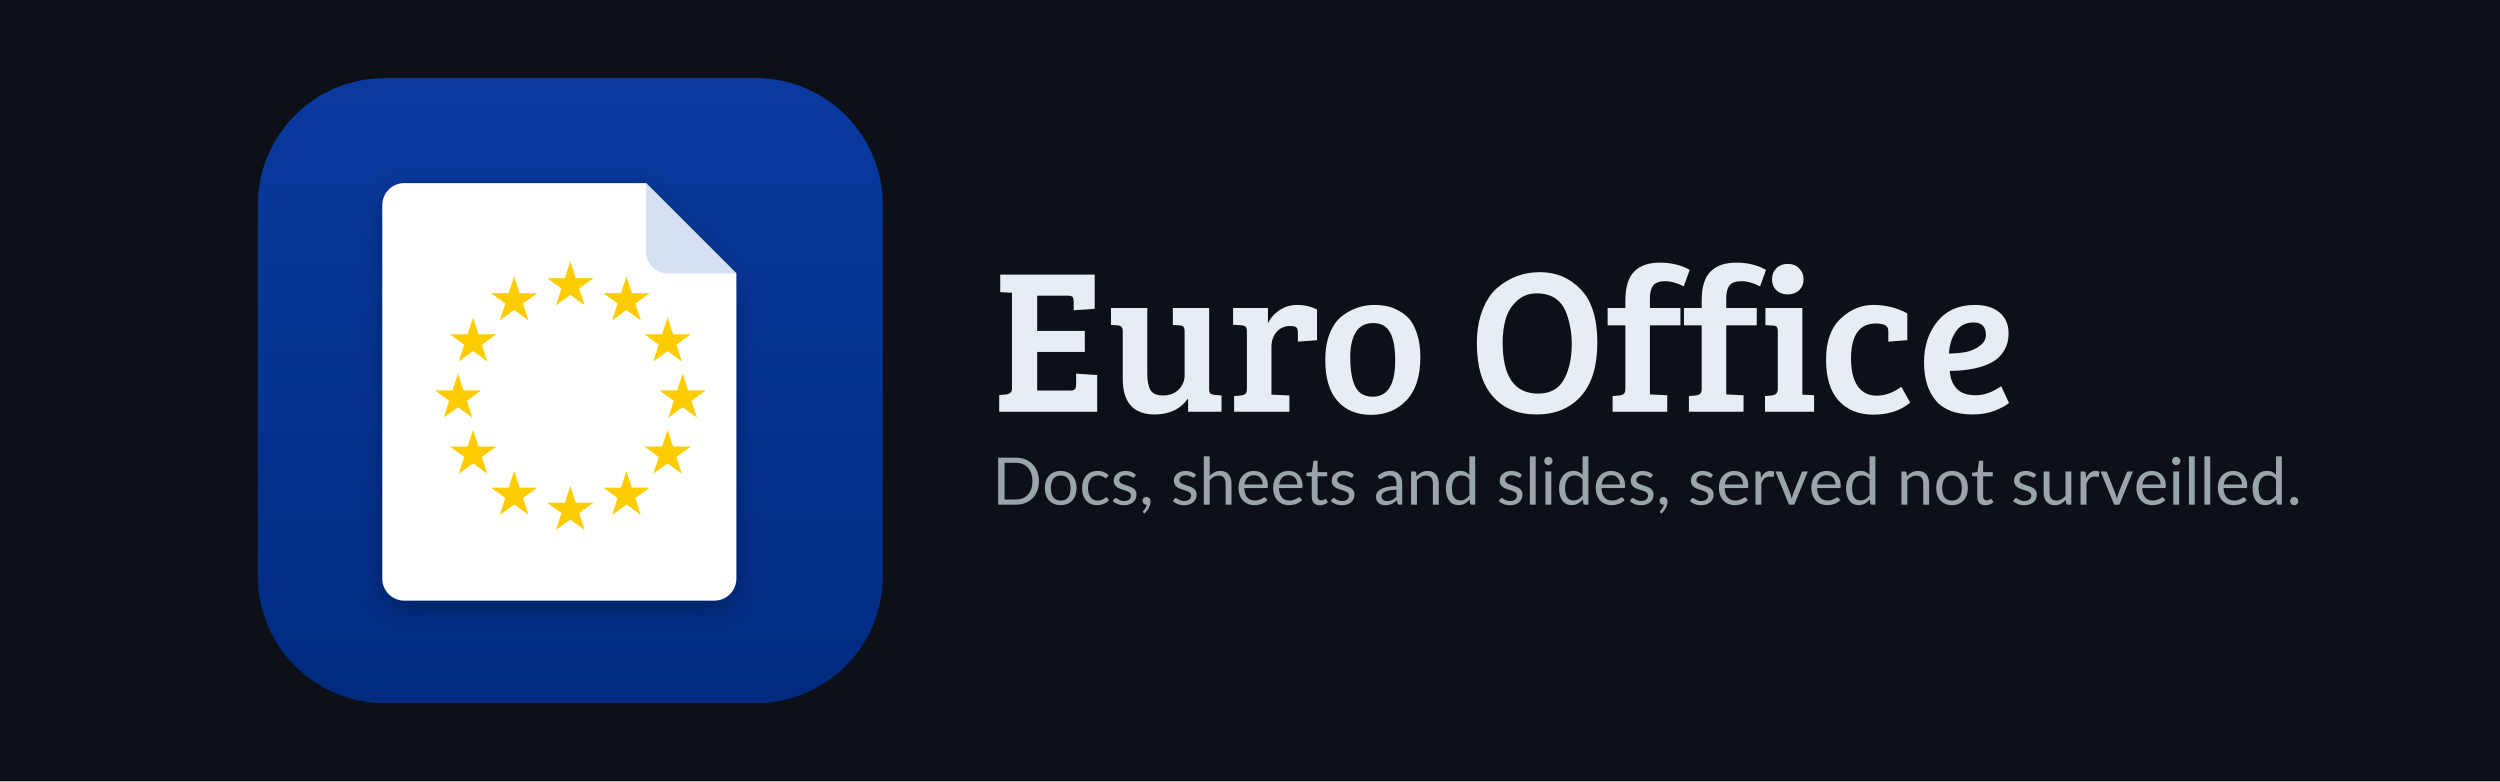
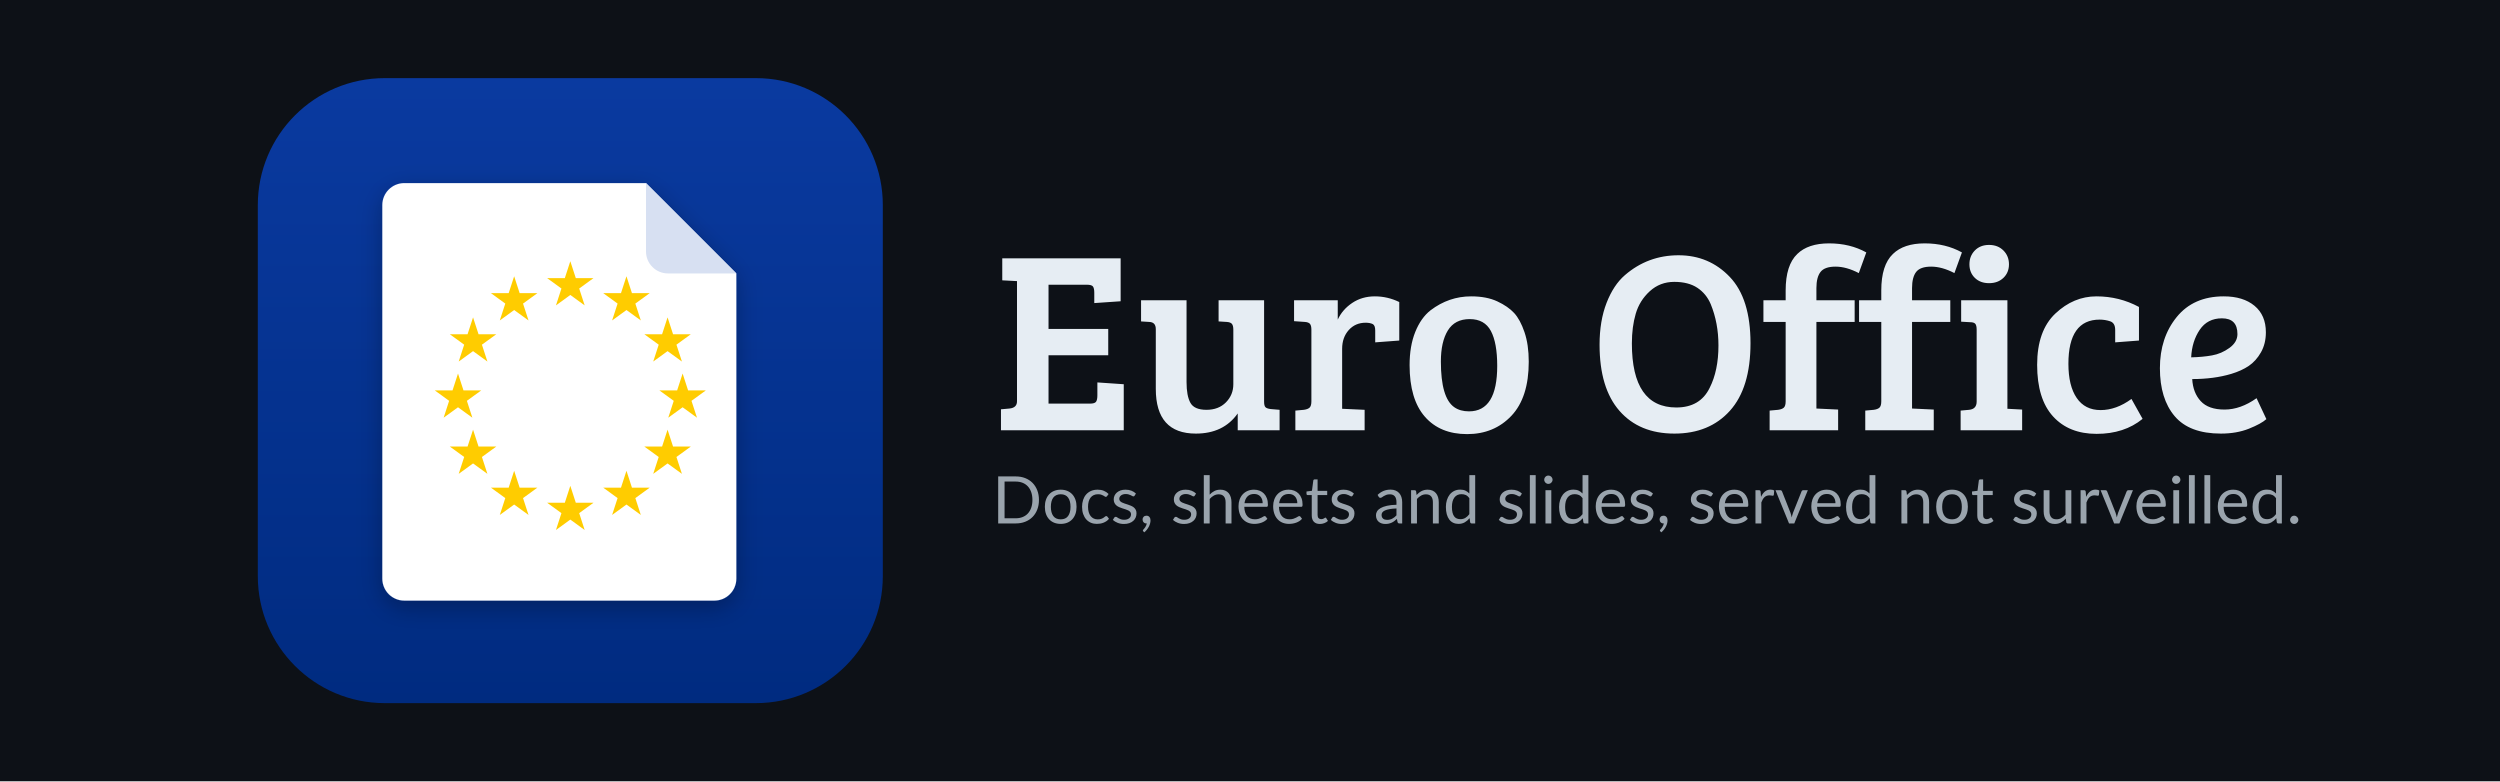
<svg xmlns="http://www.w3.org/2000/svg" viewBox="0 0 1600 500" width="1600" height="500" role="img" aria-label="euro-office">
  <rect width="1600" height="500" fill="#0d1117" />
  <g transform="translate(165.00,50.00) scale(0.78125)">
    <defs>
      <linearGradient id="tile" x1="0" y1="0" x2="0" y2="1">
        <stop offset="0" stop-color="#0a3aa0" />
        <stop offset="1" stop-color="#002b80" />
      </linearGradient>
      <filter id="sh" x="-20%" y="-20%" width="140%" height="140%">
        <feDropShadow dx="0" dy="6" stdDeviation="10" flood-color="#000000" flood-opacity="0.28" />
      </filter>
    </defs>
    <rect x="0" y="0" width="512" height="512" rx="104" fill="url(#tile)" />
    <g filter="url(#sh)">
      <path d="M120 86 h198 l74 74 v250 a18 18 0 0 1 -18 18 H120 a18 18 0 0 1 -18 -18 V104 a18 18 0 0 1 18 -18 z" fill="#ffffff" />
      <path d="M318 86 l74 74 h-56 a18 18 0 0 1 -18 -18 z" fill="#d7e0f2" />
    </g>
    <g>
      <path d="M256.00,150.00L260.49,163.82L275.02,163.82L263.27,172.36L267.76,186.18L256.00,177.64L244.24,186.18L248.73,172.36L236.98,163.82L251.51,163.82Z" fill="#FFCC00" />
      <path d="M302.00,162.33L306.49,176.14L321.02,176.15L309.27,184.69L313.76,198.51L302.00,189.97L290.24,198.51L294.73,184.69L282.98,176.15L297.51,176.14Z" fill="#FFCC00" />
      <path d="M335.67,196.00L340.17,209.82L354.70,209.82L342.94,218.36L347.43,232.18L335.67,223.64L323.92,232.18L328.41,218.36L316.65,209.82L331.18,209.82Z" fill="#FFCC00" />
      <path d="M348.00,242.00L352.49,255.82L367.02,255.82L355.27,264.36L359.76,278.18L348.00,269.64L336.24,278.18L340.73,264.36L328.98,255.82L343.51,255.82Z" fill="#FFCC00" />
      <path d="M335.67,288.00L340.17,301.82L354.70,301.82L342.94,310.36L347.43,324.18L335.67,315.64L323.92,324.18L328.41,310.36L316.65,301.82L331.18,301.82Z" fill="#FFCC00" />
      <path d="M302.00,321.67L306.49,335.49L321.02,335.49L309.27,344.04L313.76,357.85L302.00,349.31L290.24,357.85L294.73,344.04L282.98,335.49L297.51,335.49Z" fill="#FFCC00" />
      <path d="M256.00,334.00L260.49,347.82L275.02,347.82L263.27,356.36L267.76,370.18L256.00,361.64L244.24,370.18L248.73,356.36L236.98,347.82L251.51,347.82Z" fill="#FFCC00" />
      <path d="M210.00,321.67L214.49,335.49L229.02,335.49L217.27,344.04L221.76,357.85L210.00,349.31L198.24,357.85L202.73,344.04L190.98,335.49L205.51,335.49Z" fill="#FFCC00" />
      <path d="M176.33,288.00L180.82,301.82L195.35,301.82L183.59,310.36L188.08,324.18L176.33,315.64L164.57,324.18L169.06,310.36L157.30,301.82L171.83,301.82Z" fill="#FFCC00" />
      <path d="M164.00,242.00L168.49,255.82L183.02,255.82L171.27,264.36L175.76,278.18L164.00,269.64L152.24,278.18L156.73,264.36L144.98,255.82L159.51,255.82Z" fill="#FFCC00" />
      <path d="M176.33,196.00L180.82,209.82L195.35,209.82L183.59,218.36L188.08,232.18L176.33,223.64L164.57,232.18L169.06,218.36L157.30,209.82L171.83,209.82Z" fill="#FFCC00" />
      <path d="M210.00,162.33L214.49,176.14L229.02,176.15L217.27,184.69L221.76,198.51L210.00,189.97L198.24,198.51L202.73,184.69L190.98,176.15L205.51,176.14Z" fill="#FFCC00" />
    </g>
  </g>
-   <g transform="translate(635.00,263.53)">
-     <path d="M67.19-23.50L67.19 0L4.49 0L4.49-10.69L8.84-11.09Q12.67-11.48 12.67-14.78L12.67-76.16L5.15-76.56L5.15-87.78L65.60-87.78L65.60-65.87L52.14-64.94L52.14-70.22Q52.14-72.47 51.48-73.39Q50.82-74.32 48.31-74.32L28.78-74.32L28.78-51.74L59.27-51.74L59.27-38.28L28.78-38.28L28.78-13.60L50.03-13.60Q52.40-13.60 53.06-14.59Q53.72-15.58 53.72-17.82L53.72-24.42L67.19-23.50M142.16-10.82L146.78-10.43L146.78 0L125.40 0L125.40-8.58Q118.14 1.72 104.02 1.72Q83.56 1.72 83.56-21.12L83.56-51.61Q83.56-55.18 80.26-55.31L76.03-55.57L76.03-66.40L99.26-66.40L99.26-24.55Q99.26-17.56 101.24-13.99Q103.22-10.43 109.43-10.43Q115.63-10.43 119.39-14.26Q123.16-18.08 123.16-23.50L123.16-51.35Q123.16-53.46 122.43-54.32Q121.70-55.18 119.86-55.31L115.63-55.57L115.63-66.40L138.86-66.40L138.86-14.65Q138.86-12.54 139.52-11.81Q140.18-11.09 142.16-10.82M163.02-14.78L163.02-51.35Q163.02-53.46 162.29-54.32Q161.57-55.18 159.72-55.31L154.18-55.70L154.18-66.40L176.48-66.40L176.48-56.50Q178.86-61.64 183.88-65.01Q188.89-68.38 195.43-68.38Q201.96-68.38 207.90-65.47L207.90-45.80L195.62-44.88L195.62-50.95Q195.62-53.59 194.30-54.25Q192.85-54.91 190.74-54.91Q185.46-54.91 182.09-51.15Q178.73-47.39 178.73-41.58L178.73-10.96L190.21-10.43L190.21 0L154.84 0L154.84-10.03L159.19-10.43Q161.17-10.69 162.10-11.55Q163.02-12.41 163.02-14.78M243.54-9.64Q257.93-9.64 257.93-32.87Q257.93-44.62 254.69-50.69Q251.46-56.76 243.87-56.76Q236.28-56.76 232.72-50.95Q229.15-45.14 229.15-35.11Q229.15-16.50 236.02-11.75Q239.05-9.64 243.54-9.64M213.18-33.26Q213.18-43.03 216.08-50.23Q218.99-57.42 223.87-61.25Q233.24-68.38 244.60-68.38Q252.52-68.38 257.99-65.80Q263.47-63.23 266.57-59.86Q269.68-56.50 271.85-50.09Q274.03-43.69 274.03-34.98Q274.03-16.76 265.19-7.39Q256.34 1.98 242.55 1.98Q228.76 1.98 220.97-6.93Q213.18-15.84 213.18-33.26M350.53-89.36Q366.17-89.36 376.73-78.28Q387.29-67.19 387.29-44.42Q387.29-21.65 376.79-9.97Q366.30 1.72 348.41 1.72Q330.53 1.72 320.36-9.90Q310.20-21.52 310.20-43.69Q310.20-55.84 313.76-65.01Q317.33-74.18 323.14-79.20Q334.88-89.36 350.53-89.36M326.70-44.35Q326.70-11.62 349.40-11.62Q361.55-11.62 366.43-21.65Q370.92-30.49 370.92-43.30Q370.92-54.78 366.96-64.42Q364.72-69.70 360.16-72.73Q355.61-75.77 348.35-75.77Q341.09-75.77 335.87-71.02Q330.66-66.26 328.68-59.53Q326.70-52.80 326.70-44.35M405.24-14.78L405.24-55.31L393.89-55.31L393.89-66.40L405.24-66.40L405.24-71.41Q405.24-84.35 411.18-90.02Q416.72-95.44 427.42-95.44Q438.11-95.44 446.42-90.82L442.60-80.26Q436.26-83.56 430.72-83.56Q425.17-83.56 423.06-80.85Q420.95-78.14 420.95-72.60L420.95-66.40L440.48-66.40L440.48-55.31L420.95-55.31L420.95-11.09L432.04-10.56L432.04 0L397.06 0L397.06-10.03L401.41-10.43Q403.39-10.69 404.32-11.55Q405.24-12.41 405.24-14.78M454.08-14.78L454.08-55.31L442.73-55.31L442.73-66.40L454.08-66.40L454.08-71.41Q454.08-84.35 460.02-90.02Q465.56-95.44 476.26-95.44Q486.95-95.44 495.26-90.82L491.44-80.26Q485.10-83.56 479.56-83.56Q474.01-83.56 471.90-80.85Q469.79-78.14 469.79-72.60L469.79-66.40L489.32-66.40L489.32-55.31L469.79-55.31L469.79-11.09L480.88-10.56L480.88 0L445.90 0L445.90-10.03L450.25-10.43Q452.23-10.69 453.16-11.55Q454.08-12.41 454.08-14.78M494.87-66.40L518.50-66.40L518.50-10.96L526.02-10.56L526.02 0L494.60 0L494.60-10.03L498.96-10.43Q502.79-10.82 502.79-14.65L502.79-51.35Q502.79-53.59 502.06-54.38Q501.34-55.18 499.49-55.18L494.87-55.44L494.87-66.40M501.86-77.81Q499.09-80.52 499.09-84.74Q499.09-88.97 501.86-91.81Q504.64-94.64 509.12-94.64Q513.61-94.64 516.45-91.81Q519.29-88.97 519.29-84.74Q519.29-80.52 516.45-77.81Q513.61-75.11 509.12-75.11Q504.64-75.11 501.86-77.81M549.65-33.92Q549.65-22.70 553.87-16.50Q558.10-10.30 566.08-10.30Q574.07-10.30 581.86-15.97L587.53-5.81Q578.16 1.85 564.04 1.85Q549.91 1.85 541.79-7.06Q533.68-15.97 533.68-33.40Q533.68-50.82 542.98-59.60Q552.29-68.38 563.97-68.38Q575.65-68.38 585.68-62.96L585.68-45.80L573.54-44.88L573.54-51.22Q573.54-54.78 570.97-55.64Q568.39-56.50 565.62-56.50Q549.65-56.50 549.65-33.92M628.98-68.38Q638.88-68.38 644.69-63.56Q650.50-58.74 650.50-50.03Q650.50-44.22 647.99-39.80Q645.48-35.38 641.78-32.87Q638.09-30.36 632.81-28.78Q623.96-26.14 612.88-26.14Q613.27-19.14 617.23-14.85Q621.19-10.56 629.38-10.56Q637.56-10.56 645.74-16.37L650.76-5.68Q648.12-3.30 641.85-0.79Q635.58 1.72 627.53 1.72Q611.42 1.72 603.90-7.19Q596.38-16.10 596.38-31.68Q596.38-47.26 604.96-57.82Q613.54-68.38 628.98-68.38M622.97-38.21Q627.79-39.07 631.88-42.04Q635.98-45.01 635.98-49.10Q635.98-57.16 628.06-57.16Q620.66-57.16 616.70-51.28Q612.74-45.41 612.35-37.22Q618.16-37.36 622.97-38.21" fill="#e6edf3" />
+   <g transform="translate(635.00,275.35)">
+     <path d="M84.20-29.44L84.20 0L5.62 0L5.62-13.40L11.08-13.89Q15.88-14.39 15.88-18.53L15.88-95.44L6.45-95.94L6.45-110L82.21-110L82.21-82.54L65.34-81.38L65.34-88Q65.34-90.81 64.51-91.97Q63.68-93.13 60.54-93.13L36.06-93.13L36.06-64.84L74.27-64.84L74.27-47.97L36.06-47.97L36.06-17.04L62.69-17.04Q65.67-17.04 66.50-18.28Q67.32-19.52 67.32-22.33L67.32-30.60L84.20-29.44M178.15-13.56L183.94-13.07L183.94 0L157.14 0L157.14-10.75Q148.05 2.15 130.35 2.15Q104.71 2.15 104.71-26.47L104.71-64.68Q104.71-69.14 100.57-69.31L95.28-69.64L95.28-83.20L124.39-83.20L124.39-30.77Q124.39-22 126.87-17.53Q129.35-13.07 137.13-13.07Q144.90-13.07 149.62-17.86Q154.33-22.66 154.33-29.44L154.33-64.35Q154.33-66.99 153.42-68.07Q152.51-69.14 150.20-69.31L144.90-69.64L144.90-83.20L174.02-83.20L174.02-18.36Q174.02-15.71 174.84-14.80Q175.67-13.89 178.15-13.56M204.29-18.53L204.29-64.35Q204.29-66.99 203.38-68.07Q202.47-69.14 200.15-69.31L193.20-69.80L193.20-83.20L221.16-83.20L221.16-70.80Q224.14-77.25 230.42-81.47Q236.71-85.68 244.89-85.68Q253.08-85.68 260.53-82.05L260.53-57.40L245.14-56.24L245.14-63.85Q245.14-67.16 243.49-67.98Q241.67-68.81 239.02-68.81Q232.41-68.81 228.19-64.10Q223.97-59.38 223.97-52.11L223.97-13.73L238.36-13.07L238.36 0L194.03 0L194.03-12.57L199.49-13.07Q201.97-13.40 203.13-14.47Q204.29-15.55 204.29-18.53M305.19-12.08Q323.22-12.08 323.22-41.19Q323.22-55.91 319.17-63.52Q315.11-71.13 305.60-71.13Q296.09-71.13 291.62-63.85Q287.16-56.57 287.16-44Q287.16-20.68 295.76-14.72Q299.56-12.08 305.19-12.08M267.14-41.68Q267.14-53.92 270.78-62.94Q274.42-71.95 280.54-76.75Q292.29-85.68 306.51-85.68Q316.44-85.68 323.30-82.46Q330.17-79.23 334.05-75.02Q337.94-70.80 340.67-62.77Q343.40-54.75 343.40-43.83Q343.40-21.01 332.32-9.26Q321.23 2.48 303.95 2.48Q286.66 2.48 276.90-8.68Q267.14-19.85 267.14-41.68M439.26-111.98Q458.86-111.98 472.09-98.09Q485.32-84.20 485.32-55.66Q485.32-27.13 472.17-12.49Q459.02 2.15 436.61 2.15Q414.20 2.15 401.46-12.41Q388.72-26.96 388.72-54.75Q388.72-69.97 393.19-81.47Q397.65-92.96 404.93-99.25Q419.65-111.98 439.26-111.98M409.40-55.58Q409.40-14.56 437.85-14.56Q453.07-14.56 459.19-27.13Q464.81-38.21 464.81-54.26Q464.81-68.65 459.85-80.72Q457.04-87.34 451.33-91.14Q445.62-94.95 436.53-94.95Q427.43-94.95 420.89-88.99Q414.36-83.04 411.88-74.60Q409.40-66.17 409.40-55.58M507.82-18.53L507.82-69.31L493.59-69.31L493.59-83.20L507.82-83.20L507.82-89.49Q507.82-105.70 515.26-112.81Q522.21-119.59 535.61-119.59Q549.01-119.59 559.43-113.80L554.63-100.57Q546.69-104.71 539.74-104.71Q532.80-104.71 530.15-101.32Q527.50-97.92 527.50-90.98L527.50-83.20L551.98-83.20L551.98-69.31L527.50-69.31L527.50-13.89L541.40-13.23L541.40 0L497.56 0L497.56-12.57L503.02-13.07Q505.50-13.40 506.66-14.47Q507.82-15.55 507.82-18.53M569.02-18.53L569.02-69.31L554.80-69.31L554.80-83.20L569.02-83.20L569.02-89.49Q569.02-105.70 576.47-112.81Q583.41-119.59 596.81-119.59Q610.21-119.59 620.63-113.80L615.83-100.57Q607.89-104.71 600.95-104.71Q594-104.71 591.35-101.32Q588.71-97.92 588.71-90.98L588.71-83.20L613.19-83.20L613.19-69.31L588.71-69.31L588.71-13.89L602.60-13.23L602.60 0L558.77 0L558.77-12.57L564.23-13.07Q566.71-13.40 567.86-14.47Q569.02-15.55 569.02-18.53M620.14-83.20L649.74-83.20L649.74-13.73L659.17-13.23L659.17 0L619.80 0L619.80-12.57L625.26-13.07Q630.06-13.56 630.06-18.36L630.06-64.35Q630.06-67.16 629.15-68.15Q628.24-69.14 625.92-69.14L620.14-69.47L620.14-83.20M628.90-97.51Q625.43-100.90 625.43-106.20Q625.43-111.49 628.90-115.05Q632.38-118.60 638-118.60Q643.62-118.60 647.18-115.05Q650.74-111.49 650.74-106.20Q650.74-100.90 647.18-97.51Q643.62-94.12 638-94.12Q632.38-94.12 628.90-97.51M688.78-42.51Q688.78-28.45 694.08-20.68Q699.37-12.90 709.38-12.90Q719.38-12.90 729.14-20.02L736.26-7.28Q724.51 2.32 706.81 2.32Q689.11 2.32 678.94-8.85Q668.77-20.02 668.77-41.85Q668.77-63.68 680.43-74.68Q692.09-85.68 706.73-85.68Q721.37-85.68 733.94-78.90L733.94-57.40L718.72-56.24L718.72-64.18Q718.72-68.65 715.50-69.72Q712.27-70.80 708.80-70.80Q688.78-70.80 688.78-42.51M788.20-85.68Q800.60-85.68 807.88-79.65Q815.16-73.61 815.16-62.69Q815.16-55.41 812.02-49.87Q808.87-44.33 804.24-41.19Q799.61-38.05 792.99-36.06Q781.91-32.75 768.02-32.75Q768.51-23.98 773.47-18.61Q778.44-13.23 788.69-13.23Q798.95-13.23 809.20-20.51L815.49-7.11Q812.18-4.14 804.32-0.99Q796.47 2.15 786.38 2.15Q766.20 2.15 756.77-9.02Q747.34-20.18 747.34-39.70Q747.34-59.22 758.09-72.45Q768.84-85.68 788.20-85.68M780.67-47.89Q786.71-48.96 791.83-52.68Q796.96-56.41 796.96-61.53Q796.96-71.62 787.04-71.62Q777.77-71.62 772.81-64.26Q767.85-56.90 767.35-46.65Q774.63-46.81 780.67-47.89" fill="#e6edf3" />
  </g>
-   <g transform="translate(635.00,323)">
+   <g transform="translate(635.00,335)">
    <path d="M29.93-15.04Q29.93-11.66 28.85-8.88Q27.78-6.11 25.83-4.14Q23.88-2.16 21.14-1.08Q18.40 0 15.08 0L3.84 0L3.84-30.09L15.08-30.09Q18.40-30.09 21.14-29.01Q23.88-27.93 25.83-25.95Q27.78-23.96 28.85-21.19Q29.93-18.42 29.93-15.04M25.75-15.04Q25.75-17.81 24.99-19.99Q24.23-22.18 22.85-23.69Q21.46-25.20 19.49-26Q17.51-26.80 15.08-26.80L7.92-26.80L7.92-3.30L15.08-3.30Q17.51-3.30 19.49-4.10Q21.46-4.89 22.85-6.39Q24.23-7.90 24.99-10.08Q25.75-12.26 25.75-15.04M43.87-21.61Q46.20-21.61 48.07-20.83Q49.94-20.05 51.26-18.63Q52.58-17.20 53.29-15.17Q53.99-13.15 53.99-10.65Q53.99-8.13 53.29-6.11Q52.58-4.10 51.26-2.67Q49.94-1.24 48.07-0.47Q46.20 0.29 43.87 0.29Q41.52 0.29 39.64-0.47Q37.76-1.24 36.44-2.67Q35.11-4.10 34.41-6.11Q33.71-8.13 33.71-10.65Q33.71-13.15 34.41-15.17Q35.11-17.20 36.44-18.63Q37.76-20.05 39.64-20.83Q41.52-21.61 43.87-21.61M43.87-2.62Q47.02-2.62 48.57-4.74Q50.13-6.85 50.13-10.63Q50.13-14.43 48.57-16.55Q47.02-18.67 43.87-18.67Q42.27-18.67 41.09-18.12Q39.90-17.58 39.11-16.55Q38.33-15.52 37.94-14.02Q37.55-12.52 37.55-10.63Q37.55-6.85 39.11-4.74Q40.68-2.62 43.87-2.62M74.51-18.84L73.52-17.49Q73.35-17.26 73.19-17.14Q73.02-17.01 72.72-17.01Q72.41-17.01 72.03-17.27Q71.65-17.54 71.10-17.85Q70.54-18.17 69.73-18.43Q68.92-18.69 67.75-18.69Q66.17-18.69 64.97-18.13Q63.78-17.58 62.97-16.53Q62.16-15.48 61.75-13.99Q61.34-12.50 61.34-10.65Q61.34-8.71 61.78-7.21Q62.22-5.71 63.03-4.69Q63.84-3.68 64.98-3.14Q66.13-2.60 67.56-2.60Q68.92-2.60 69.80-2.93Q70.69-3.26 71.26-3.65Q71.84-4.05 72.23-4.38Q72.62-4.70 73-4.70Q73.46-4.70 73.71-4.35L74.76-2.98Q74.07-2.12 73.19-1.51Q72.30-0.90 71.28-0.49Q70.27-0.08 69.15 0.11Q68.04 0.29 66.89 0.29Q64.89 0.29 63.18-0.44Q61.47-1.18 60.21-2.57Q58.95-3.97 58.23-6.01Q57.52-8.04 57.52-10.65Q57.52-13.02 58.18-15.04Q58.84-17.05 60.11-18.51Q61.38-19.97 63.24-20.79Q65.10-21.61 67.52-21.61Q69.76-21.61 71.47-20.88Q73.19-20.16 74.51-18.84M92-19.13L91.16-17.77Q90.91-17.30 90.38-17.30Q90.07-17.30 89.67-17.54Q89.27-17.77 88.69-18.05Q88.12-18.33 87.32-18.57Q86.52-18.82 85.43-18.82Q84.48-18.82 83.73-18.57Q82.97-18.33 82.44-17.91Q81.90-17.49 81.62-16.94Q81.33-16.38 81.33-15.73Q81.33-14.91 81.81-14.36Q82.28-13.82 83.06-13.42Q83.83-13.02 84.82-12.72Q85.81-12.41 86.85-12.06Q87.89-11.72 88.87-11.30Q89.86-10.88 90.64-10.25Q91.41-9.62 91.89-8.70Q92.36-7.79 92.36-6.51Q92.36-5.04 91.83-3.79Q91.31-2.54 90.28-1.63Q89.25-0.71 87.76-0.19Q86.27 0.34 84.31 0.34Q82.09 0.34 80.28-0.39Q78.48-1.11 77.22-2.25L78.10-3.68Q78.27-3.95 78.50-4.10Q78.73-4.24 79.09-4.24Q79.46-4.24 79.88-3.95Q80.30-3.65 80.90-3.30Q81.50-2.94 82.36-2.65Q83.22-2.35 84.50-2.35Q85.60-2.35 86.42-2.64Q87.23-2.92 87.78-3.40Q88.33-3.89 88.59-4.52Q88.85-5.15 88.85-5.86Q88.85-6.74 88.38-7.32Q87.91-7.90 87.13-8.31Q86.35-8.71 85.35-9.02Q84.36-9.32 83.32-9.66Q82.28-10 81.28-10.43Q80.28-10.86 79.51-11.51Q78.73-12.16 78.26-13.11Q77.78-14.07 77.78-15.44Q77.78-16.65 78.29-17.78Q78.79-18.90 79.76-19.75Q80.72-20.60 82.13-21.11Q83.54-21.61 85.34-21.61Q87.44-21.61 89.11-20.95Q90.78-20.29 92-19.13M97.36 5.69L96.73 5.08Q96.56 4.94 96.50 4.81Q96.43 4.68 96.43 4.49Q96.43 4.35 96.53 4.20Q96.62 4.05 96.75 3.93Q96.96 3.70 97.28 3.32Q97.61 2.94 97.94 2.43Q98.28 1.91 98.56 1.29Q98.85 0.67 98.97-0.02Q98.91 0 98.84 0Q98.76 0 98.70 0Q97.61 0 96.93-0.72Q96.24-1.45 96.24-2.58Q96.24-3.57 96.93-4.26Q97.61-4.96 98.74-4.96Q99.37-4.96 99.86-4.73Q100.34-4.49 100.66-4.08Q100.99-3.68 101.16-3.14Q101.33-2.60 101.33-1.97Q101.33-1.03 101.06-0.01Q100.80 1.01 100.29 2.01Q99.77 3 99.04 3.95Q98.30 4.89 97.36 5.69M130.47-19.13L129.63-17.77Q129.38-17.30 128.86-17.30Q128.54-17.30 128.14-17.54Q127.74-17.77 127.17-18.05Q126.59-18.33 125.79-18.57Q124.99-18.82 123.90-18.82Q122.96-18.82 122.20-18.57Q121.44-18.33 120.91-17.91Q120.37-17.49 120.09-16.94Q119.81-16.38 119.81-15.73Q119.81-14.91 120.28-14.36Q120.75-13.82 121.53-13.42Q122.30-13.02 123.29-12.72Q124.28-12.41 125.32-12.06Q126.36-11.72 127.34-11.30Q128.33-10.88 129.11-10.25Q129.89-9.62 130.36-8.70Q130.83-7.79 130.83-6.51Q130.83-5.04 130.31-3.79Q129.78-2.54 128.75-1.63Q127.72-0.71 126.23-0.19Q124.74 0.34 122.79 0.34Q120.56 0.34 118.76-0.39Q116.95-1.11 115.69-2.25L116.57-3.68Q116.74-3.95 116.97-4.10Q117.20-4.24 117.56-4.24Q117.94-4.24 118.36-3.95Q118.78-3.65 119.37-3.30Q119.97-2.94 120.83-2.65Q121.70-2.35 122.98-2.35Q124.07-2.35 124.89-2.64Q125.71-2.92 126.25-3.40Q126.80-3.89 127.06-4.52Q127.32-5.15 127.32-5.86Q127.32-6.74 126.85-7.32Q126.38-7.90 125.60-8.31Q124.82-8.71 123.83-9.02Q122.83-9.32 121.79-9.66Q120.75-10 119.75-10.43Q118.76-10.86 117.98-11.51Q117.20-12.16 116.73-13.11Q116.26-14.07 116.26-15.44Q116.26-16.65 116.76-17.78Q117.26-18.90 118.23-19.75Q119.20-20.60 120.60-21.11Q122.01-21.61 123.82-21.61Q125.92-21.61 127.59-20.95Q129.26-20.29 130.47-19.13M139.19-30.93L139.19-18.44Q140.55-19.89 142.21-20.75Q143.87-21.61 146.03-21.61Q147.78-21.61 149.11-21.03Q150.44-20.45 151.34-19.39Q152.23-18.33 152.69-16.84Q153.15-15.35 153.15-13.55L153.15 0L149.39 0L149.39-13.55Q149.39-15.96 148.29-17.29Q147.19-18.63 144.94-18.63Q143.28-18.63 141.84-17.83Q140.41-17.03 139.19-15.67L139.19 0L135.43 0L135.43-30.93L139.19-30.93M161.47-12.96L173.10-12.96Q173.10-14.26 172.74-15.34Q172.37-16.42 171.66-17.21Q170.96-18 169.95-18.43Q168.95-18.86 167.66-18.86Q164.98-18.86 163.41-17.29Q161.85-15.73 161.47-12.96M175.08-4.35L176.13-2.98Q175.43-2.14 174.47-1.52Q173.50-0.90 172.40-0.50Q171.30-0.10 170.12 0.09Q168.95 0.29 167.79 0.29Q165.59 0.29 163.73-0.45Q161.87-1.20 160.51-2.64Q159.16-4.07 158.40-6.20Q157.65-8.32 157.65-11.07Q157.65-13.29 158.33-15.23Q159.01-17.16 160.29-18.57Q161.57-19.99 163.42-20.80Q165.27-21.61 167.58-21.61Q169.49-21.61 171.12-20.97Q172.75-20.33 173.93-19.12Q175.12-17.91 175.79-16.14Q176.46-14.36 176.46-12.10Q176.46-11.21 176.27-10.92Q176.09-10.63 175.56-10.63L161.34-10.63Q161.41-8.61 161.90-7.12Q162.39-5.63 163.28-4.63Q164.16-3.63 165.38-3.14Q166.59-2.65 168.11-2.65Q169.51-2.65 170.53-2.97Q171.55-3.30 172.28-3.68Q173.02-4.05 173.51-4.38Q174.01-4.70 174.36-4.70Q174.83-4.70 175.08-4.35M183.65-12.96L195.28-12.96Q195.28-14.26 194.91-15.34Q194.54-16.42 193.84-17.21Q193.14-18 192.13-18.43Q191.12-18.86 189.84-18.86Q187.15-18.86 185.59-17.29Q184.02-15.73 183.65-12.96M197.25-4.35L198.30-2.98Q197.61-2.14 196.64-1.52Q195.68-0.90 194.58-0.50Q193.47-0.10 192.30 0.09Q191.12 0.29 189.97 0.29Q187.76 0.29 185.90-0.45Q184.04-1.20 182.69-2.64Q181.34-4.07 180.58-6.20Q179.82-8.32 179.82-11.07Q179.82-13.29 180.51-15.23Q181.19-17.16 182.47-18.57Q183.75-19.99 185.60-20.80Q187.45-21.61 189.76-21.61Q191.67-21.61 193.29-20.97Q194.92-20.33 196.11-19.12Q197.30-17.91 197.97-16.14Q198.64-14.36 198.64-12.10Q198.64-11.21 198.45-10.92Q198.26-10.63 197.74-10.63L183.52-10.63Q183.58-8.61 184.08-7.12Q184.57-5.63 185.45-4.63Q186.33-3.63 187.55-3.14Q188.77-2.65 190.28-2.65Q191.69-2.65 192.71-2.97Q193.73-3.30 194.46-3.68Q195.20-4.05 195.69-4.38Q196.18-4.70 196.54-4.70Q197-4.70 197.25-4.35M209.75 0.34Q207.23 0.34 205.87-1.07Q204.52-2.48 204.52-5.12L204.52-18.14L201.96-18.14Q201.62-18.14 201.39-18.34Q201.16-18.54 201.16-18.96L201.16-20.45L204.65-20.89L205.51-27.47Q205.57-27.78 205.79-27.98Q206.01-28.18 206.37-28.18L208.26-28.18L208.26-20.85L214.41-20.85L214.41-18.14L208.26-18.14L208.26-5.38Q208.26-4.03 208.91-3.38Q209.56-2.73 210.59-2.73Q211.18-2.73 211.61-2.89Q212.04-3.05 212.35-3.23Q212.67-3.42 212.89-3.58Q213.11-3.74 213.28-3.74Q213.57-3.74 213.80-3.38L214.89-1.60Q213.93-0.69 212.56-0.18Q211.20 0.34 209.75 0.34M231.50-19.13L230.66-17.77Q230.41-17.30 229.89-17.30Q229.57-17.30 229.17-17.54Q228.77-17.77 228.20-18.05Q227.62-18.33 226.82-18.57Q226.02-18.82 224.93-18.82Q223.99-18.82 223.23-18.57Q222.47-18.33 221.94-17.91Q221.40-17.49 221.12-16.94Q220.84-16.38 220.84-15.73Q220.84-14.91 221.31-14.36Q221.78-13.82 222.56-13.42Q223.34-13.02 224.32-12.72Q225.31-12.41 226.35-12.06Q227.39-11.72 228.38-11.30Q229.36-10.88 230.14-10.25Q230.92-9.62 231.39-8.70Q231.86-7.79 231.86-6.51Q231.86-5.04 231.34-3.79Q230.81-2.54 229.78-1.63Q228.75-0.71 227.26-0.19Q225.77 0.34 223.82 0.34Q221.59 0.34 219.79-0.39Q217.98-1.11 216.72-2.25L217.60-3.68Q217.77-3.95 218-4.10Q218.23-4.24 218.59-4.24Q218.97-4.24 219.39-3.95Q219.81-3.65 220.41-3.30Q221-2.94 221.87-2.65Q222.73-2.35 224.01-2.35Q225.10-2.35 225.92-2.64Q226.74-2.92 227.28-3.40Q227.83-3.89 228.09-4.52Q228.35-5.15 228.35-5.86Q228.35-6.74 227.88-7.32Q227.41-7.90 226.63-8.31Q225.86-8.71 224.86-9.02Q223.86-9.32 222.82-9.66Q221.78-10 220.78-10.43Q219.79-10.86 219.01-11.51Q218.23-12.16 217.76-13.11Q217.29-14.07 217.29-15.44Q217.29-16.65 217.79-17.78Q218.30-18.90 219.26-19.75Q220.23-20.60 221.63-21.11Q223.04-21.61 224.85-21.61Q226.95-21.61 228.62-20.95Q230.29-20.29 231.50-19.13M258.74-5.17L258.74-9.58Q256.16-9.49 254.34-9.17Q252.53-8.84 251.38-8.32Q250.24-7.79 249.72-7.08Q249.21-6.36 249.21-5.48Q249.21-4.64 249.48-4.03Q249.75-3.42 250.23-3.03Q250.70-2.65 251.34-2.47Q251.98-2.29 252.71-2.29Q253.70-2.29 254.52-2.49Q255.34-2.69 256.06-3.07Q256.79-3.44 257.45-3.97Q258.11-4.49 258.74-5.17M247.34-17.07L246.67-18.27Q248.43-19.97 250.47-20.81Q252.50-21.65 254.98-21.65Q256.77-21.65 258.15-21.06Q259.54-20.48 260.48-19.43Q261.43-18.37 261.91-16.88Q262.40-15.39 262.40-13.61L262.40 0L260.74 0Q260.19 0 259.90-0.18Q259.60-0.36 259.43-0.88L259.01-2.90Q258.17-2.12 257.38-1.52Q256.58-0.92 255.70-0.51Q254.81-0.10 253.82 0.12Q252.82 0.34 251.60 0.34Q250.36 0.34 249.27-0.01Q248.18-0.36 247.37-1.05Q246.56-1.74 246.09-2.80Q245.62-3.86 245.62-5.31Q245.62-6.57 246.31-7.74Q247-8.90 248.56-9.81Q250.11-10.71 252.61-11.29Q255.11-11.87 258.74-11.95L258.74-13.61Q258.74-16.09 257.67-17.36Q256.60-18.63 254.54-18.63Q253.16-18.63 252.22-18.28Q251.29-17.93 250.60-17.50Q249.92-17.07 249.43-16.73Q248.93-16.38 248.45-16.38Q248.07-16.38 247.80-16.58Q247.53-16.78 247.34-17.07M271.32-20.50L271.61-18.19Q272.31-18.96 273.08-19.59Q273.86-20.22 274.73-20.67Q275.60-21.13 276.58-21.37Q277.56-21.61 278.69-21.61Q280.43-21.61 281.77-21.03Q283.10-20.45 283.99-19.39Q284.89-18.33 285.35-16.84Q285.81-15.35 285.81-13.55L285.81 0L282.05 0L282.05-13.55Q282.05-15.96 280.95-17.29Q279.85-18.63 277.60-18.63Q275.94-18.63 274.50-17.83Q273.06-17.03 271.85-15.67L271.85 0L268.09 0L268.09-21.27L270.33-21.27Q271.13-21.27 271.32-20.50M305.38-5.94L305.38-16.21Q304.33-17.62 303.11-18.18Q301.90-18.73 300.38-18.73Q297.42-18.73 295.83-16.61Q294.23-14.49 294.23-10.56Q294.23-8.48 294.59-7Q294.95-5.52 295.64-4.57Q296.33-3.61 297.34-3.17Q298.35-2.73 299.63-2.73Q301.48-2.73 302.85-3.57Q304.23-4.41 305.38-5.94M305.38-30.93L309.12-30.93L309.12 0L306.89 0Q306.10 0 305.89-0.78L305.55-3.36Q304.19-1.72 302.44-0.71Q300.70 0.29 298.41 0.29Q296.58 0.29 295.09-0.41Q293.60-1.11 292.55-2.48Q291.50-3.84 290.93-5.88Q290.37-7.92 290.37-10.56Q290.37-12.92 291-14.94Q291.63-16.97 292.80-18.46Q293.98-19.95 295.69-20.80Q297.40-21.65 299.54-21.65Q301.50-21.65 302.89-20.99Q304.29-20.33 305.38-19.15L305.38-30.93M339.02-19.13L338.18-17.77Q337.93-17.30 337.41-17.30Q337.09-17.30 336.69-17.54Q336.29-17.77 335.72-18.05Q335.14-18.33 334.34-18.57Q333.54-18.82 332.45-18.82Q331.51-18.82 330.75-18.57Q329.99-18.33 329.46-17.91Q328.92-17.49 328.64-16.94Q328.36-16.38 328.36-15.73Q328.36-14.91 328.83-14.36Q329.30-13.82 330.08-13.42Q330.86-13.02 331.84-12.72Q332.83-12.41 333.87-12.06Q334.91-11.72 335.90-11.30Q336.88-10.88 337.66-10.25Q338.44-9.62 338.91-8.70Q339.38-7.79 339.38-6.51Q339.38-5.04 338.86-3.79Q338.33-2.54 337.30-1.63Q336.27-0.71 334.78-0.19Q333.29 0.34 331.34 0.34Q329.11 0.34 327.31-0.39Q325.50-1.11 324.24-2.25L325.12-3.68Q325.29-3.95 325.52-4.10Q325.75-4.24 326.11-4.24Q326.49-4.24 326.91-3.95Q327.33-3.65 327.93-3.30Q328.52-2.94 329.39-2.65Q330.25-2.35 331.53-2.35Q332.62-2.35 333.44-2.64Q334.26-2.92 334.80-3.40Q335.35-3.89 335.61-4.52Q335.87-5.15 335.87-5.86Q335.87-6.74 335.40-7.32Q334.93-7.90 334.15-8.31Q333.38-8.71 332.38-9.02Q331.38-9.32 330.34-9.66Q329.30-10 328.30-10.43Q327.31-10.86 326.53-11.51Q325.75-12.16 325.28-13.11Q324.81-14.07 324.81-15.44Q324.81-16.65 325.31-17.78Q325.82-18.90 326.78-19.75Q327.75-20.60 329.15-21.11Q330.56-21.61 332.37-21.61Q334.47-21.61 336.14-20.95Q337.81-20.29 339.02-19.13M344.11-30.93L347.84-30.93L347.84 0L344.11 0L344.11-30.93M354.10-21.27L357.84-21.27L357.84 0L354.10 0L354.10-21.27M358.64-27.95Q358.64-27.41 358.42-26.93Q358.20-26.46 357.83-26.09Q357.46-25.73 356.97-25.52Q356.47-25.31 355.93-25.31Q355.38-25.31 354.91-25.52Q354.44-25.73 354.08-26.09Q353.72-26.46 353.51-26.93Q353.30-27.41 353.30-27.95Q353.30-28.50 353.51-28.99Q353.72-29.48 354.08-29.85Q354.44-30.22 354.91-30.43Q355.38-30.64 355.93-30.64Q356.47-30.64 356.97-30.43Q357.46-30.22 357.83-29.85Q358.20-29.48 358.42-28.99Q358.64-28.50 358.64-27.95M377.83-5.94L377.83-16.21Q376.78-17.62 375.56-18.18Q374.35-18.73 372.83-18.73Q369.87-18.73 368.28-16.61Q366.68-14.49 366.68-10.56Q366.68-8.48 367.04-7Q367.39-5.52 368.09-4.57Q368.78-3.61 369.79-3.17Q370.80-2.73 372.08-2.73Q373.93-2.73 375.30-3.57Q376.68-4.41 377.83-5.94M377.83-30.93L381.57-30.93L381.57 0L379.34 0Q378.55 0 378.34-0.78L378-3.36Q376.63-1.72 374.89-0.71Q373.15 0.29 370.86 0.29Q369.03 0.29 367.54-0.41Q366.05-1.11 365-2.48Q363.95-3.84 363.38-5.88Q362.82-7.92 362.82-10.56Q362.82-12.92 363.45-14.94Q364.08-16.97 365.25-18.46Q366.43-19.95 368.14-20.80Q369.85-21.65 371.99-21.65Q373.95-21.65 375.34-20.99Q376.74-20.33 377.83-19.15L377.83-30.93M390.10-12.96L401.73-12.96Q401.73-14.26 401.36-15.34Q400.99-16.42 400.29-17.21Q399.59-18 398.58-18.43Q397.57-18.86 396.29-18.86Q393.60-18.86 392.04-17.29Q390.47-15.73 390.10-12.96M403.70-4.35L404.75-2.98Q404.06-2.14 403.09-1.52Q402.13-0.90 401.03-0.50Q399.92-0.10 398.75 0.09Q397.57 0.29 396.42 0.29Q394.21 0.29 392.35-0.45Q390.49-1.20 389.14-2.64Q387.79-4.07 387.03-6.20Q386.27-8.32 386.27-11.07Q386.27-13.29 386.96-15.23Q387.64-17.16 388.92-18.57Q390.20-19.99 392.05-20.80Q393.90-21.61 396.21-21.61Q398.12-21.61 399.75-20.97Q401.37-20.33 402.56-19.12Q403.75-17.91 404.42-16.14Q405.09-14.36 405.09-12.10Q405.09-11.21 404.90-10.92Q404.71-10.63 404.19-10.63L389.97-10.63Q390.03-8.61 390.53-7.12Q391.02-5.63 391.90-4.63Q392.78-3.63 394-3.14Q395.22-2.65 396.73-2.65Q398.14-2.65 399.16-2.97Q400.18-3.30 400.91-3.68Q401.65-4.05 402.14-4.38Q402.63-4.70 402.99-4.70Q403.45-4.70 403.70-4.35M422.90-19.13L422.06-17.77Q421.81-17.30 421.28-17.30Q420.97-17.30 420.57-17.54Q420.17-17.77 419.59-18.05Q419.01-18.33 418.21-18.57Q417.42-18.82 416.32-18.82Q415.38-18.82 414.62-18.57Q413.87-18.33 413.33-17.91Q412.80-17.49 412.51-16.94Q412.23-16.38 412.23-15.73Q412.23-14.91 412.70-14.36Q413.17-13.82 413.95-13.42Q414.73-13.02 415.72-12.72Q416.70-12.41 417.74-12.06Q418.78-11.72 419.77-11.30Q420.76-10.88 421.53-10.25Q422.31-9.62 422.78-8.70Q423.25-7.79 423.25-6.51Q423.25-5.04 422.73-3.79Q422.20-2.54 421.18-1.63Q420.15-0.71 418.66-0.19Q417.16 0.34 415.21 0.34Q412.99 0.34 411.18-0.39Q409.37-1.11 408.11-2.25L409-3.68Q409.16-3.95 409.39-4.10Q409.63-4.24 409.98-4.24Q410.36-4.24 410.78-3.95Q411.20-3.65 411.80-3.30Q412.40-2.94 413.26-2.65Q414.12-2.35 415.40-2.35Q416.49-2.35 417.31-2.64Q418.13-2.92 418.68-3.40Q419.22-3.89 419.49-4.52Q419.75-5.15 419.75-5.86Q419.75-6.74 419.28-7.32Q418.80-7.90 418.03-8.31Q417.25-8.71 416.25-9.02Q415.25-9.32 414.21-9.66Q413.17-10 412.18-10.43Q411.18-10.86 410.40-11.51Q409.63-12.16 409.15-13.11Q408.68-14.07 408.68-15.44Q408.68-16.65 409.18-17.78Q409.69-18.90 410.65-19.75Q411.62-20.60 413.03-21.11Q414.43-21.61 416.24-21.61Q418.34-21.61 420.01-20.95Q421.68-20.29 422.90-19.13M428.25 5.69L427.62 5.08Q427.45 4.94 427.39 4.81Q427.33 4.68 427.33 4.49Q427.33 4.35 427.42 4.20Q427.52 4.05 427.64 3.93Q427.85 3.70 428.18 3.32Q428.50 2.94 428.84 2.43Q429.18 1.91 429.46 1.29Q429.74 0.67 429.87-0.02Q429.81 0 429.73 0Q429.66 0 429.60 0Q428.50 0 427.82-0.72Q427.14-1.45 427.14-2.58Q427.14-3.57 427.82-4.26Q428.50-4.96 429.64-4.96Q430.27-4.96 430.75-4.73Q431.23-4.49 431.56-4.08Q431.89-3.68 432.05-3.14Q432.22-2.60 432.22-1.97Q432.22-1.03 431.96-0.01Q431.70 1.01 431.18 2.01Q430.67 3 429.93 3.95Q429.20 4.89 428.25 5.69M461.37-19.13L460.53-17.77Q460.28-17.30 459.75-17.30Q459.44-17.30 459.04-17.54Q458.64-17.77 458.06-18.05Q457.48-18.33 456.69-18.57Q455.89-18.82 454.80-18.82Q453.85-18.82 453.10-18.57Q452.34-18.33 451.80-17.91Q451.27-17.49 450.99-16.94Q450.70-16.38 450.70-15.73Q450.70-14.91 451.17-14.36Q451.65-13.82 452.42-13.42Q453.20-13.02 454.19-12.72Q455.17-12.41 456.21-12.06Q457.25-11.72 458.24-11.30Q459.23-10.88 460-10.25Q460.78-9.62 461.25-8.70Q461.73-7.79 461.73-6.51Q461.73-5.04 461.20-3.79Q460.68-2.54 459.65-1.63Q458.62-0.71 457.13-0.19Q455.64 0.34 453.68 0.34Q451.46 0.34 449.65-0.39Q447.85-1.11 446.59-2.25L447.47-3.68Q447.64-3.95 447.87-4.10Q448.10-4.24 448.45-4.24Q448.83-4.24 449.25-3.95Q449.67-3.65 450.27-3.30Q450.87-2.94 451.73-2.65Q452.59-2.35 453.87-2.35Q454.96-2.35 455.78-2.64Q456.60-2.92 457.15-3.40Q457.69-3.89 457.96-4.52Q458.22-5.15 458.22-5.86Q458.22-6.74 457.75-7.32Q457.27-7.90 456.50-8.31Q455.72-8.71 454.72-9.02Q453.73-9.32 452.69-9.66Q451.65-10 450.65-10.43Q449.65-10.86 448.87-11.51Q448.10-12.16 447.63-13.11Q447.15-14.07 447.15-15.44Q447.15-16.65 447.66-17.78Q448.16-18.90 449.13-19.75Q450.09-20.60 451.50-21.11Q452.91-21.61 454.71-21.61Q456.81-21.61 458.48-20.95Q460.15-20.29 461.37-19.13M468.93-12.96L480.56-12.96Q480.56-14.26 480.20-15.34Q479.83-16.42 479.13-17.21Q478.42-18 477.41-18.43Q476.41-18.86 475.12-18.86Q472.44-18.86 470.87-17.29Q469.31-15.73 468.93-12.96M482.54-4.35L483.59-2.98Q482.89-2.14 481.93-1.52Q480.96-0.90 479.86-0.50Q478.76-0.10 477.58 0.09Q476.41 0.29 475.25 0.29Q473.05 0.29 471.19-0.45Q469.33-1.20 467.97-2.64Q466.62-4.07 465.86-6.20Q465.11-8.32 465.11-11.07Q465.11-13.29 465.79-15.23Q466.47-17.16 467.75-18.57Q469.03-19.99 470.88-20.80Q472.73-21.61 475.04-21.61Q476.95-21.61 478.58-20.97Q480.21-20.33 481.39-19.12Q482.58-17.91 483.25-16.14Q483.92-14.36 483.92-12.10Q483.92-11.21 483.73-10.92Q483.55-10.63 483.02-10.63L468.80-10.63Q468.87-8.61 469.36-7.12Q469.85-5.63 470.74-4.63Q471.62-3.63 472.84-3.14Q474.05-2.65 475.57-2.65Q476.97-2.65 477.99-2.97Q479.01-3.30 479.74-3.68Q480.48-4.05 480.97-4.38Q481.47-4.70 481.82-4.70Q482.29-4.70 482.54-4.35M491.80-20.24L492.05-17.01Q493.06-19.19 494.53-20.42Q496-21.65 498.12-21.65Q498.79-21.65 499.41-21.50Q500.03-21.36 500.51-21.04L500.24-18.25Q500.11-17.72 499.61-17.72Q499.32-17.72 498.75-17.85Q498.18-17.98 497.47-17.98Q496.46-17.98 495.67-17.68Q494.89-17.39 494.27-16.81Q493.65-16.23 493.15-15.38Q492.66-14.53 492.26-13.44L492.26 0L488.50 0L488.50-21.27L490.64-21.27Q491.25-21.27 491.48-21.04Q491.71-20.81 491.80-20.24M519.10-21.27L522.02-21.27L513.34 0L509.98 0L501.31-21.27L504.36-21.27Q504.82-21.27 505.11-21.04Q505.41-20.81 505.51-20.50L510.91-6.80Q511.16-6.03 511.35-5.29Q511.54-4.56 511.71-3.82Q511.87-4.56 512.06-5.29Q512.25-6.03 512.53-6.80L517.99-20.50Q518.11-20.83 518.41-21.05Q518.70-21.27 519.10-21.27M528.07-12.96L539.70-12.96Q539.70-14.26 539.33-15.34Q538.96-16.42 538.26-17.21Q537.56-18 536.55-18.43Q535.54-18.86 534.26-18.86Q531.57-18.86 530.01-17.29Q528.44-15.73 528.07-12.96M541.67-4.35L542.72-2.98Q542.03-2.14 541.06-1.52Q540.10-0.90 539-0.50Q537.89-0.10 536.72 0.09Q535.54 0.29 534.39 0.29Q532.18 0.29 530.32-0.45Q528.46-1.20 527.11-2.64Q525.76-4.07 525-6.20Q524.24-8.32 524.24-11.07Q524.24-13.29 524.93-15.23Q525.61-17.16 526.89-18.57Q528.17-19.99 530.02-20.80Q531.87-21.61 534.18-21.61Q536.09-21.61 537.72-20.97Q539.34-20.33 540.53-19.12Q541.72-17.91 542.39-16.14Q543.06-14.36 543.06-12.10Q543.06-11.21 542.87-10.92Q542.68-10.63 542.16-10.63L527.94-10.63Q528-8.61 528.50-7.12Q528.99-5.63 529.87-4.63Q530.75-3.63 531.97-3.14Q533.19-2.65 534.70-2.65Q536.11-2.65 537.13-2.97Q538.15-3.30 538.88-3.68Q539.62-4.05 540.11-4.38Q540.60-4.70 540.96-4.70Q541.42-4.70 541.67-4.35M561.50-5.94L561.50-16.21Q560.45-17.62 559.23-18.18Q558.01-18.73 556.50-18.73Q553.54-18.73 551.94-16.61Q550.35-14.49 550.35-10.56Q550.35-8.48 550.70-7Q551.06-5.52 551.75-4.57Q552.45-3.61 553.45-3.17Q554.46-2.73 555.74-2.73Q557.59-2.73 558.97-3.57Q560.34-4.41 561.50-5.94M561.50-30.93L565.24-30.93L565.24 0L563.01 0Q562.21 0 562-0.78L561.67-3.36Q560.30-1.72 558.56-0.71Q556.81 0.29 554.53 0.29Q552.70 0.29 551.21-0.41Q549.72-1.11 548.67-2.48Q547.62-3.84 547.05-5.88Q546.48-7.92 546.48-10.56Q546.48-12.92 547.11-14.94Q547.74-16.97 548.92-18.46Q550.09-19.95 551.81-20.80Q553.52-21.65 555.66-21.65Q557.61-21.65 559.01-20.99Q560.41-20.33 561.50-19.15L561.50-30.93M585.14-20.50L585.44-18.19Q586.13-18.96 586.91-19.59Q587.68-20.22 588.56-20.67Q589.43-21.13 590.40-21.37Q591.38-21.61 592.51-21.61Q594.26-21.61 595.59-21.03Q596.92-20.45 597.82-19.39Q598.71-18.33 599.17-16.84Q599.63-15.35 599.63-13.55L599.63 0L595.87 0L595.87-13.55Q595.87-15.96 594.77-17.29Q593.67-18.63 591.42-18.63Q589.76-18.63 588.33-17.83Q586.89-17.03 585.67-15.67L585.67 0L581.91 0L581.91-21.27L584.16-21.27Q584.95-21.27 585.14-20.50M614.31-21.61Q616.64-21.61 618.51-20.83Q620.38-20.05 621.70-18.63Q623.03-17.20 623.73-15.17Q624.43-13.15 624.43-10.65Q624.43-8.13 623.73-6.11Q623.03-4.10 621.70-2.67Q620.38-1.24 618.51-0.47Q616.64 0.29 614.31 0.29Q611.96 0.29 610.08-0.47Q608.20-1.24 606.88-2.67Q605.56-4.10 604.85-6.11Q604.15-8.13 604.15-10.65Q604.15-13.15 604.85-15.17Q605.56-17.20 606.88-18.63Q608.20-20.05 610.08-20.83Q611.96-21.61 614.31-21.61M614.31-2.62Q617.46-2.62 619.02-4.74Q620.57-6.85 620.57-10.63Q620.57-14.43 619.02-16.55Q617.46-18.67 614.31-18.67Q612.72-18.67 611.53-18.12Q610.34-17.58 609.56-16.55Q608.77-15.52 608.38-14.02Q607.99-12.52 607.99-10.63Q607.99-6.85 609.56-4.74Q611.12-2.62 614.31-2.62M635.69 0.34Q633.17 0.34 631.82-1.07Q630.46-2.48 630.46-5.12L630.46-18.14L627.90-18.14Q627.56-18.14 627.33-18.34Q627.10-18.54 627.10-18.96L627.10-20.45L630.59-20.89L631.45-27.47Q631.51-27.78 631.73-27.98Q631.95-28.18 632.31-28.18L634.20-28.18L634.20-20.85L640.35-20.85L640.35-18.14L634.20-18.14L634.20-5.38Q634.20-4.03 634.85-3.38Q635.50-2.73 636.53-2.73Q637.12-2.73 637.55-2.89Q637.98-3.05 638.29-3.23Q638.61-3.42 638.83-3.58Q639.05-3.74 639.22-3.74Q639.51-3.74 639.74-3.38L640.84-1.60Q639.87-0.69 638.50-0.18Q637.14 0.34 635.69 0.34M668.20-19.13L667.36-17.77Q667.11-17.30 666.58-17.30Q666.27-17.30 665.87-17.54Q665.47-17.77 664.89-18.05Q664.31-18.33 663.52-18.57Q662.72-18.82 661.63-18.82Q660.68-18.82 659.92-18.57Q659.17-18.33 658.63-17.91Q658.10-17.49 657.81-16.94Q657.53-16.38 657.53-15.73Q657.53-14.91 658-14.36Q658.48-13.82 659.25-13.42Q660.03-13.02 661.02-12.72Q662-12.41 663.04-12.06Q664.08-11.72 665.07-11.30Q666.06-10.88 666.83-10.25Q667.61-9.62 668.08-8.70Q668.56-7.79 668.56-6.51Q668.56-5.04 668.03-3.79Q667.51-2.54 666.48-1.63Q665.45-0.71 663.96-0.19Q662.47 0.34 660.51 0.34Q658.29 0.34 656.48-0.39Q654.67-1.11 653.41-2.25L654.30-3.68Q654.46-3.95 654.70-4.10Q654.93-4.24 655.28-4.24Q655.66-4.24 656.08-3.95Q656.50-3.65 657.10-3.30Q657.70-2.94 658.56-2.65Q659.42-2.35 660.70-2.35Q661.79-2.35 662.61-2.64Q663.43-2.92 663.98-3.40Q664.52-3.89 664.79-4.52Q665.05-5.15 665.05-5.86Q665.05-6.74 664.58-7.32Q664.10-7.90 663.33-8.31Q662.55-8.71 661.55-9.02Q660.55-9.32 659.52-9.66Q658.48-10 657.48-10.43Q656.48-10.86 655.70-11.51Q654.93-12.16 654.45-13.11Q653.98-14.07 653.98-15.44Q653.98-16.65 654.49-17.78Q654.99-18.90 655.96-19.75Q656.92-20.60 658.33-21.11Q659.74-21.61 661.54-21.61Q663.64-21.61 665.31-20.95Q666.98-20.29 668.20-19.13M686.91-21.27L690.65-21.27L690.65 0L688.42 0Q687.62 0 687.41-0.78L687.12-3.07Q685.73-1.53 684.01-0.60Q682.29 0.34 680.06 0.34Q678.32 0.34 676.99-0.24Q675.65-0.82 674.75-1.87Q673.85-2.92 673.40-4.41Q672.94-5.90 672.94-7.71L672.94-21.27L676.68-21.27L676.68-7.71Q676.68-5.29 677.79-3.97Q678.89-2.65 681.16-2.65Q682.81-2.65 684.25-3.43Q685.69-4.22 686.91-5.61L686.91-21.27M699.87-20.24L700.12-17.01Q701.13-19.19 702.60-20.42Q704.07-21.65 706.19-21.65Q706.86-21.65 707.48-21.50Q708.10-21.36 708.58-21.04L708.31-18.25Q708.18-17.72 707.68-17.72Q707.38-17.72 706.82-17.85Q706.25-17.98 705.54-17.98Q704.53-17.98 703.74-17.68Q702.95-17.39 702.33-16.81Q701.71-16.23 701.22-15.38Q700.73-14.53 700.33-13.44L700.33 0L696.57 0L696.57-21.27L698.71-21.27Q699.32-21.27 699.55-21.04Q699.78-20.81 699.87-20.24M727.17-21.27L730.09-21.27L721.41 0L718.05 0L709.38-21.27L712.42-21.27Q712.89-21.27 713.18-21.04Q713.47-20.81 713.58-20.50L718.98-6.80Q719.23-6.03 719.42-5.29Q719.61-4.56 719.77-3.82Q719.94-4.56 720.13-5.29Q720.32-6.03 720.59-6.80L726.05-20.50Q726.18-20.83 726.47-21.05Q726.77-21.27 727.17-21.27M736.13-12.96L747.77-12.96Q747.77-14.26 747.40-15.34Q747.03-16.42 746.33-17.21Q745.63-18 744.62-18.43Q743.61-18.86 742.33-18.86Q739.64-18.86 738.08-17.29Q736.51-15.73 736.13-12.96M749.74-4.35L750.79-2.98Q750.10-2.14 749.13-1.52Q748.17-0.90 747.06-0.50Q745.96-0.10 744.79 0.09Q743.61 0.29 742.45 0.29Q740.25 0.29 738.39-0.45Q736.53-1.20 735.18-2.64Q733.82-4.07 733.07-6.20Q732.31-8.32 732.31-11.07Q732.31-13.29 732.99-15.23Q733.68-17.16 734.96-18.57Q736.24-19.99 738.09-20.80Q739.93-21.61 742.24-21.61Q744.16-21.61 745.78-20.97Q747.41-20.33 748.60-19.12Q749.78-17.91 750.46-16.14Q751.13-14.36 751.13-12.10Q751.13-11.21 750.94-10.92Q750.75-10.63 750.22-10.63L736.01-10.63Q736.07-8.61 736.56-7.12Q737.06-5.63 737.94-4.63Q738.82-3.63 740.04-3.14Q741.26-2.65 742.77-2.65Q744.18-2.65 745.20-2.97Q746.21-3.30 746.95-3.68Q747.68-4.05 748.18-4.38Q748.67-4.70 749.03-4.70Q749.49-4.70 749.74-4.35M755.92-21.27L759.65-21.27L759.65 0L755.92 0L755.92-21.27M760.45-27.95Q760.45-27.41 760.23-26.93Q760.01-26.46 759.64-26.09Q759.28-25.73 758.78-25.52Q758.29-25.31 757.74-25.31Q757.20-25.31 756.72-25.52Q756.25-25.73 755.89-26.09Q755.54-26.46 755.33-26.93Q755.12-27.41 755.12-27.95Q755.12-28.50 755.33-28.99Q755.54-29.48 755.89-29.85Q756.25-30.22 756.72-30.43Q757.20-30.64 757.74-30.64Q758.29-30.64 758.78-30.43Q759.28-30.22 759.64-29.85Q760.01-29.48 760.23-28.99Q760.45-28.50 760.45-27.95M765.91-30.93L769.65-30.93L769.65 0L765.91 0L765.91-30.93M775.82-30.93L779.56-30.93L779.56 0L775.82 0L775.82-30.93M788.21-12.96L799.85-12.96Q799.85-14.26 799.48-15.34Q799.11-16.42 798.41-17.21Q797.71-18 796.70-18.43Q795.69-18.86 794.41-18.86Q791.72-18.86 790.16-17.29Q788.59-15.73 788.21-12.96M801.82-4.35L802.87-2.98Q802.18-2.14 801.21-1.52Q800.25-0.90 799.14-0.50Q798.04-0.10 796.87 0.09Q795.69 0.29 794.53 0.29Q792.33 0.29 790.47-0.45Q788.61-1.20 787.26-2.64Q785.90-4.07 785.15-6.20Q784.39-8.32 784.39-11.07Q784.39-13.29 785.07-15.23Q785.76-17.16 787.04-18.57Q788.32-19.99 790.17-20.80Q792.01-21.61 794.33-21.61Q796.24-21.61 797.86-20.97Q799.49-20.33 800.68-19.12Q801.86-17.91 802.54-16.14Q803.21-14.36 803.21-12.10Q803.21-11.21 803.02-10.92Q802.83-10.63 802.30-10.63L788.09-10.63Q788.15-8.61 788.64-7.12Q789.14-5.63 790.02-4.63Q790.90-3.63 792.12-3.14Q793.34-2.65 794.85-2.65Q796.26-2.65 797.28-2.97Q798.29-3.30 799.03-3.68Q799.76-4.05 800.26-4.38Q800.75-4.70 801.11-4.70Q801.57-4.70 801.82-4.35M821.65-5.94L821.65-16.21Q820.60-17.62 819.38-18.18Q818.16-18.73 816.65-18.73Q813.69-18.73 812.09-16.61Q810.50-14.49 810.50-10.56Q810.50-8.48 810.85-7Q811.21-5.52 811.90-4.57Q812.60-3.61 813.60-3.17Q814.61-2.73 815.89-2.73Q817.74-2.73 819.12-3.57Q820.49-4.41 821.65-5.94M821.65-30.93L825.38-30.93L825.38 0L823.16 0Q822.36 0 822.15-0.78L821.81-3.36Q820.45-1.72 818.71-0.71Q816.96 0.29 814.67 0.29Q812.85 0.29 811.36-0.41Q809.87-1.11 808.82-2.48Q807.77-3.84 807.20-5.88Q806.63-7.92 806.63-10.56Q806.63-12.92 807.26-14.94Q807.89-16.97 809.07-18.46Q810.24-19.95 811.95-20.80Q813.67-21.65 815.81-21.65Q817.76-21.65 819.16-20.99Q820.55-20.33 821.65-19.15L821.65-30.93M830.68-2.31Q830.68-2.86 830.88-3.34Q831.08-3.82 831.42-4.18Q831.77-4.54 832.25-4.75Q832.73-4.96 833.28-4.96Q833.83-4.96 834.31-4.75Q834.79-4.54 835.15-4.18Q835.51-3.82 835.72-3.34Q835.93-2.86 835.93-2.31Q835.93-1.74 835.72-1.27Q835.51-0.80 835.15-0.44Q834.79-0.08 834.31 0.12Q833.83 0.32 833.28 0.32Q832.73 0.32 832.25 0.12Q831.77-0.08 831.42-0.44Q831.08-0.80 830.88-1.27Q830.68-1.74 830.68-2.31" fill="#9aa4ad" />
  </g>
</svg>
